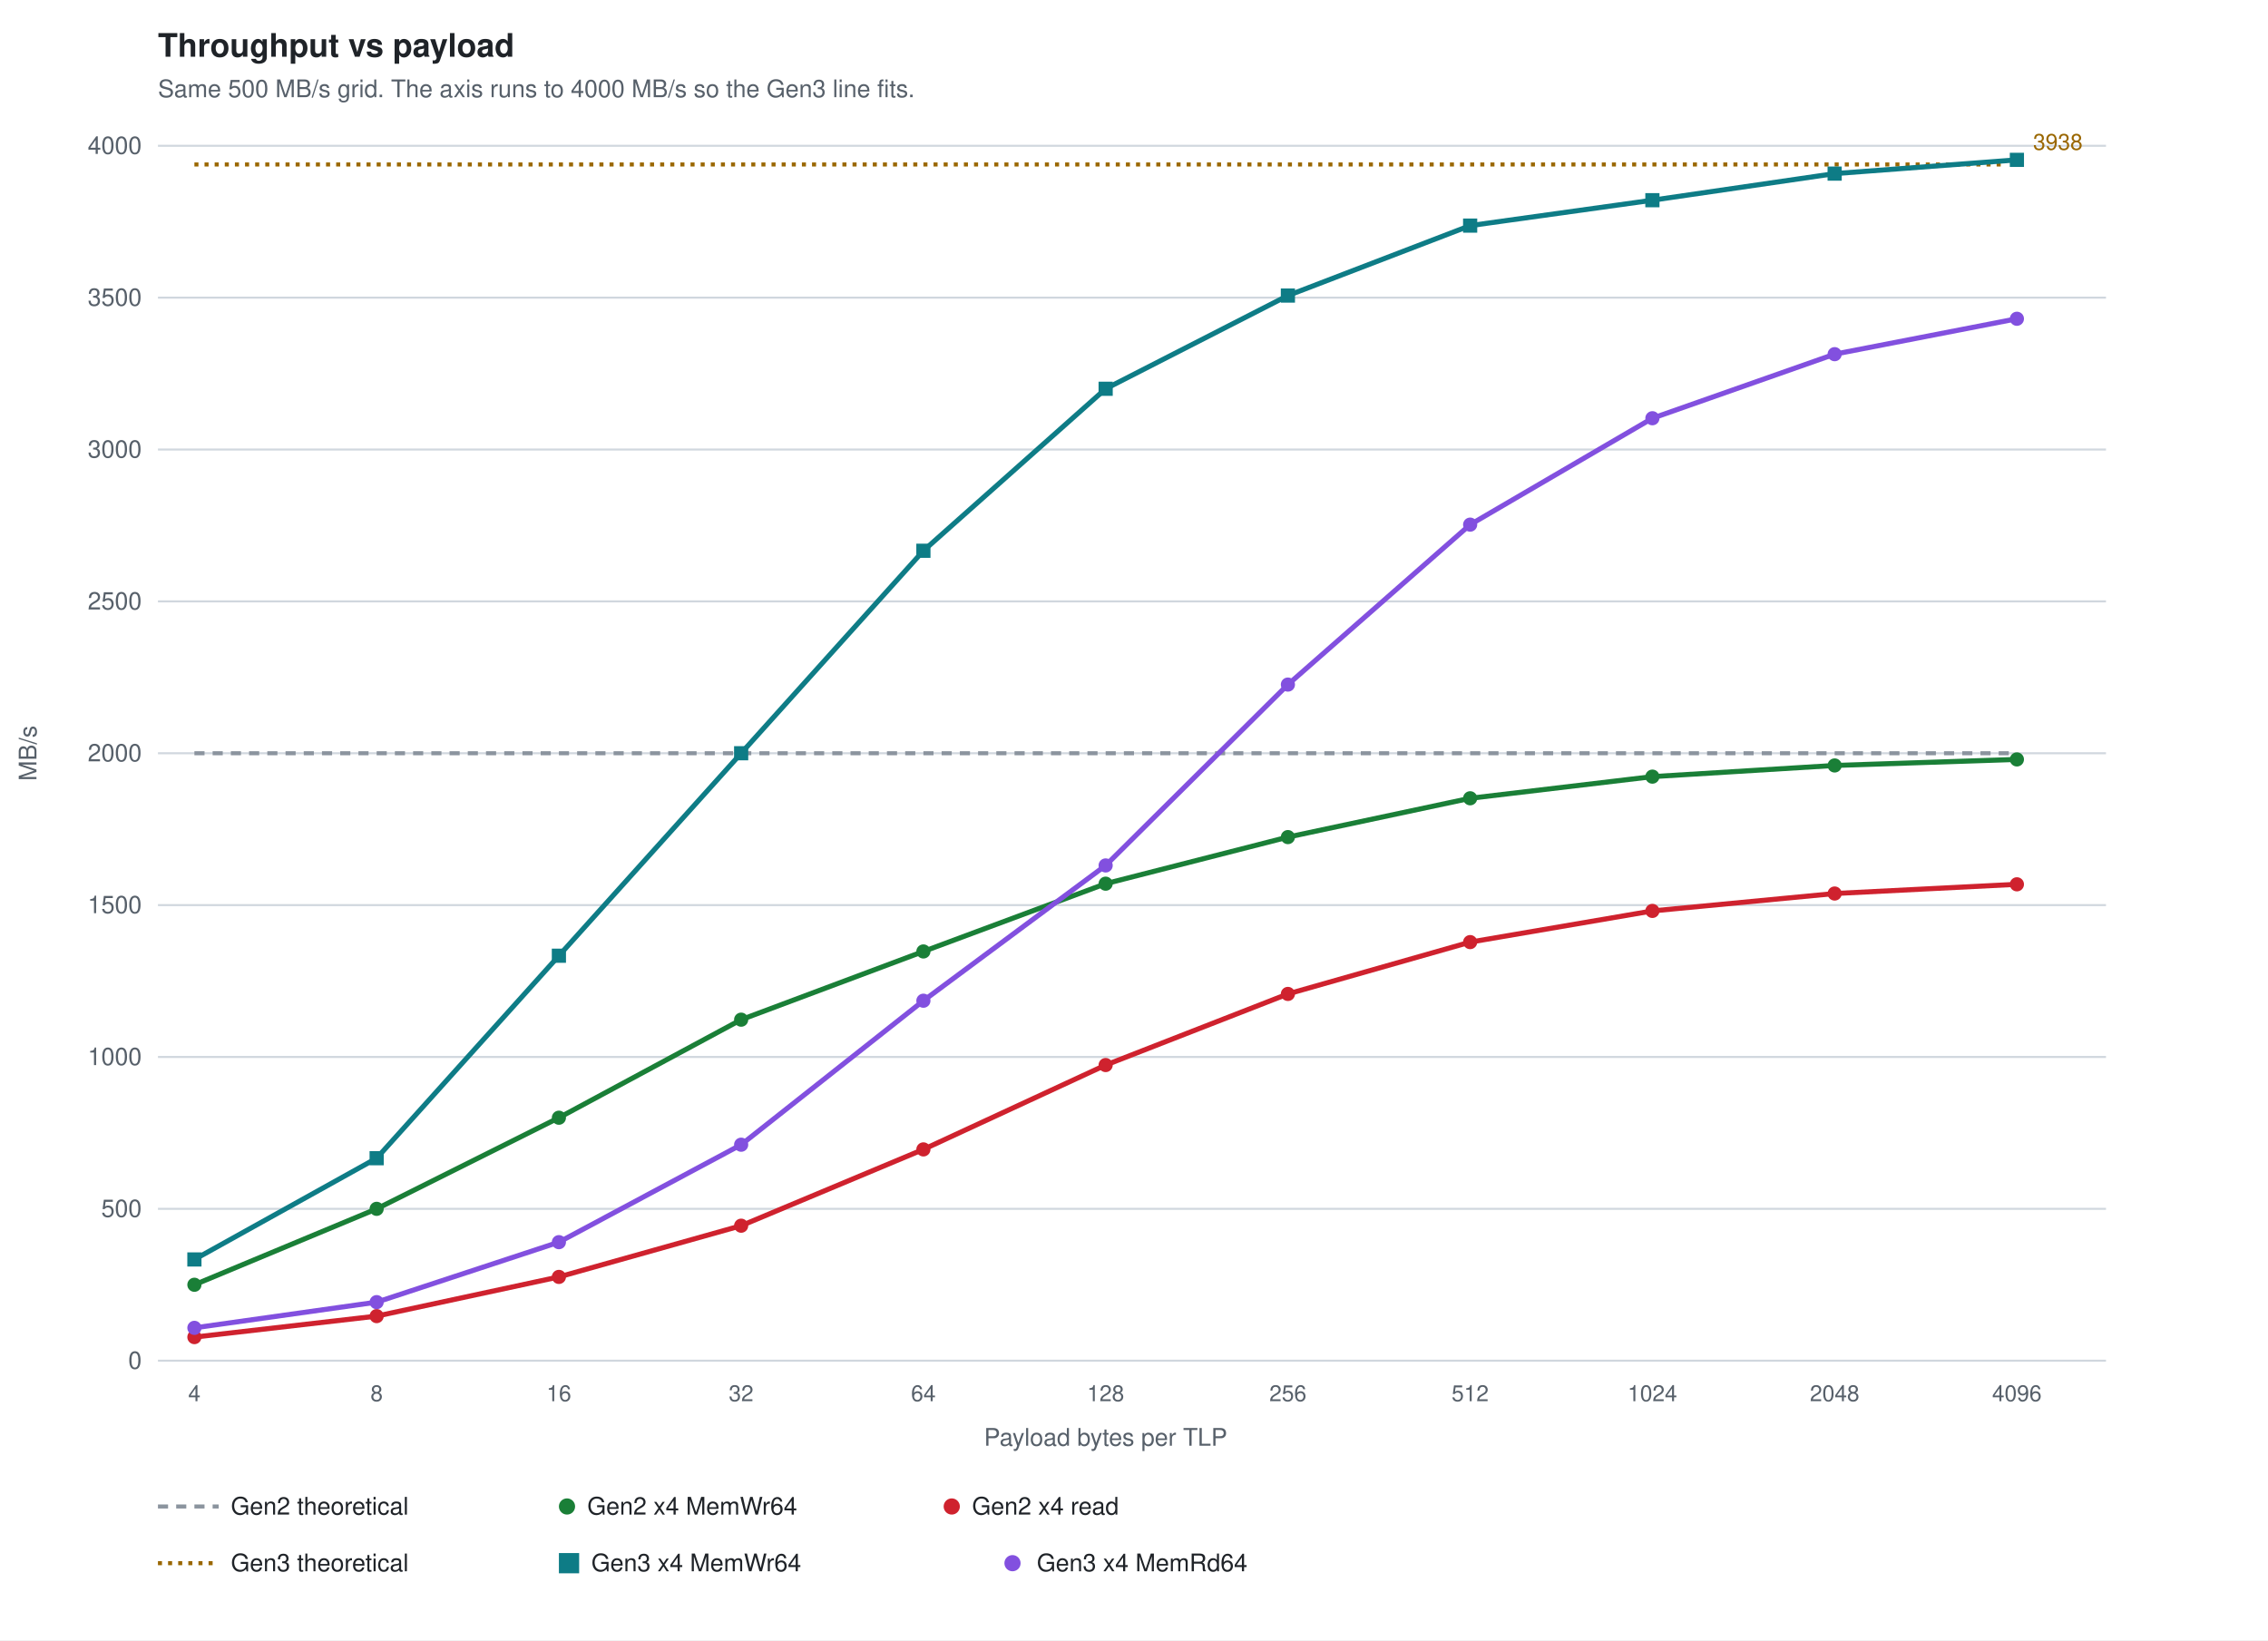
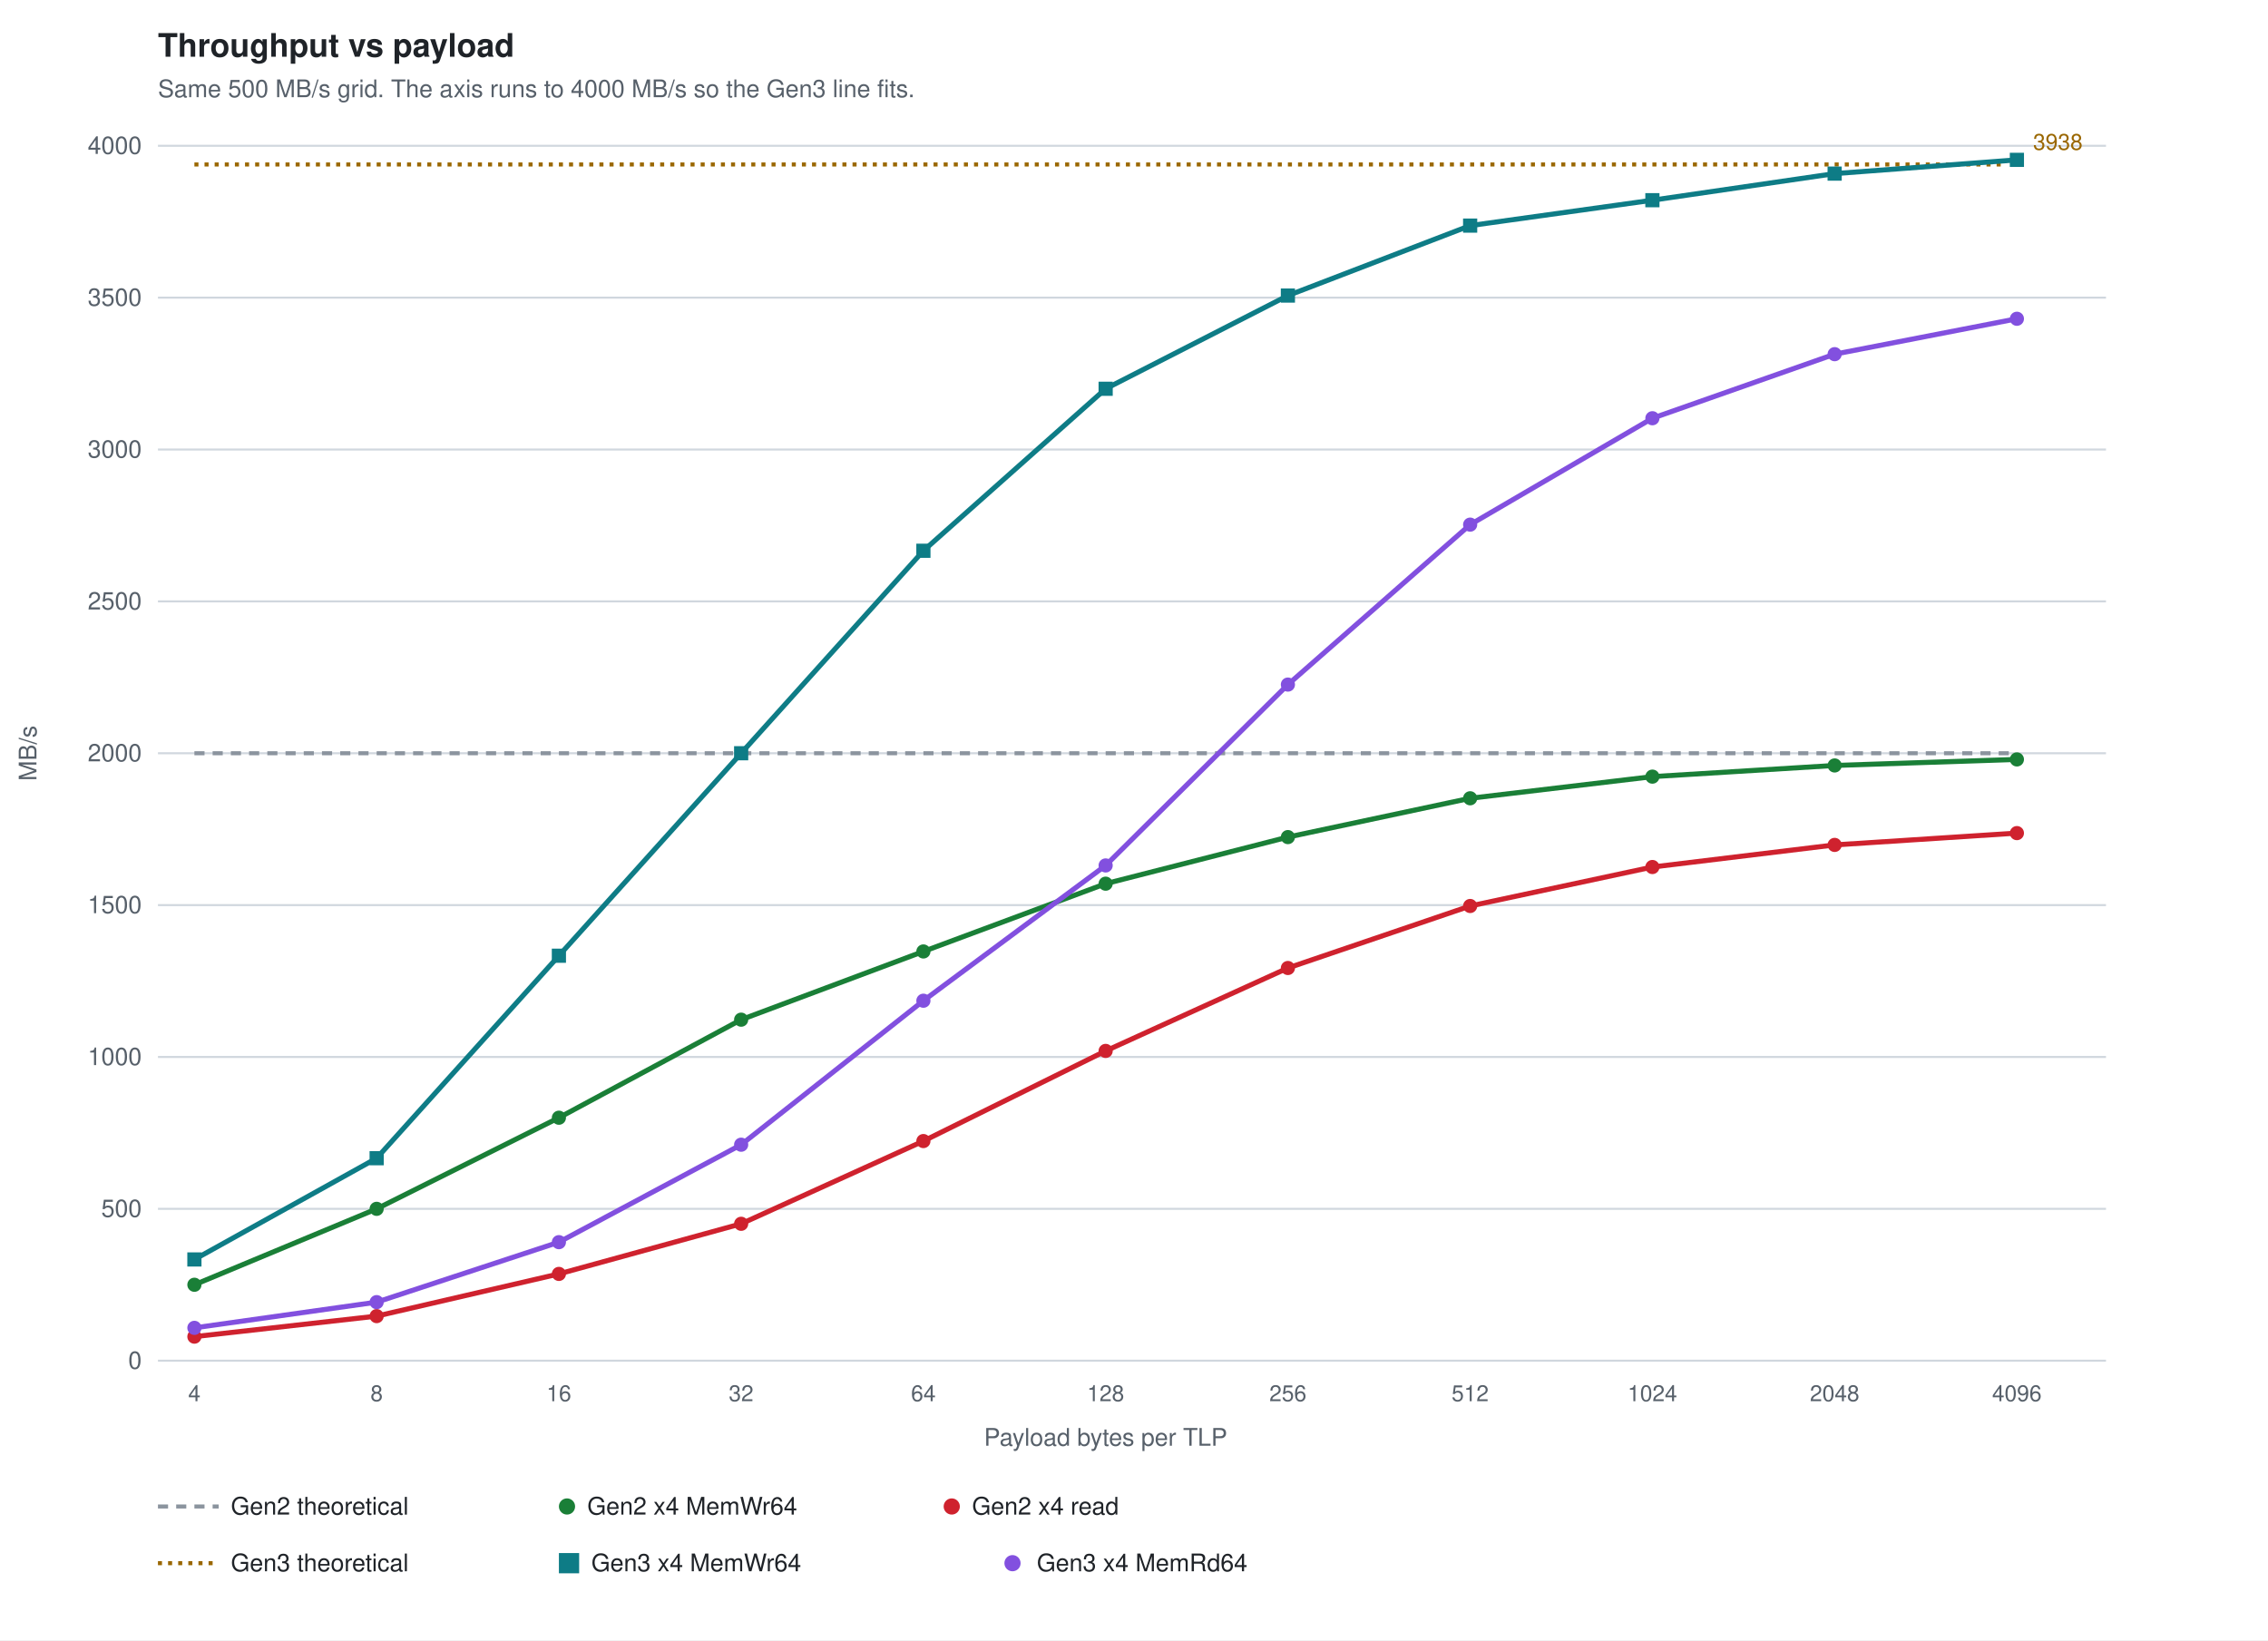
<svg xmlns="http://www.w3.org/2000/svg" viewBox="0 0 1120 810" role="img" aria-labelledby="title desc">
  <rect width="1120" height="810" fill="#ffffff" />
  <text x="78" y="28" fill="#1f2328" font-family="Segoe UI, Helvetica, Arial, sans-serif" font-size="16" font-weight="600">Throughput vs payload</text>
  <text x="78" y="48" fill="#57606a" font-family="Segoe UI, Helvetica, Arial, sans-serif" font-size="12">Same 500 MB/s grid. The axis runs to 4000 MB/s so the Gen3 line fits.</text>
  <g fill="none" stroke="#d0d7de" stroke-width="1">
    <line x1="78" y1="72" x2="1040" y2="72" />
    <line x1="78" y1="147" x2="1040" y2="147" />
    <line x1="78" y1="222" x2="1040" y2="222" />
    <line x1="78" y1="297" x2="1040" y2="297" />
    <line x1="78" y1="372" x2="1040" y2="372" />
    <line x1="78" y1="447" x2="1040" y2="447" />
    <line x1="78" y1="522" x2="1040" y2="522" />
    <line x1="78" y1="597" x2="1040" y2="597" />
    <line x1="78" y1="672" x2="1040" y2="672" />
  </g>
  <g fill="#57606a" font-family="Segoe UI, Helvetica, Arial, sans-serif" font-size="12" text-anchor="end">
    <text x="70" y="76">4000</text>
    <text x="70" y="151">3500</text>
    <text x="70" y="226">3000</text>
    <text x="70" y="301">2500</text>
    <text x="70" y="376">2000</text>
    <text x="70" y="451">1500</text>
    <text x="70" y="526">1000</text>
    <text x="70" y="601">500</text>
    <text x="70" y="676">0</text>
  </g>
  <text x="18" y="372" fill="#57606a" font-family="Segoe UI, Helvetica, Arial, sans-serif" font-size="12" text-anchor="middle" transform="rotate(-90 18 372)">MB/s</text>
  <line x1="96" y1="372" x2="996" y2="372" fill="none" stroke="#8b949e" stroke-width="2" stroke-dasharray="5 4" />
  <line x1="96" y1="81.23" x2="988" y2="81.23" fill="none" stroke="#9a6700" stroke-width="2" stroke-dasharray="2 3" />
  <text x="1004" y="74" fill="#9a6700" font-family="Segoe UI, Helvetica, Arial, sans-serif" font-size="11">3938</text>
  <polyline fill="none" stroke="#1a7f37" stroke-width="2.5" stroke-linejoin="round" stroke-linecap="round" points="96,634.50 186,597.00 276,552.00 366,503.58 456,469.89 546,436.42 636,413.41 726,394.24 816,383.55 906,378.03 996,375.05" />
  <g fill="#1a7f37">
    <circle cx="96" cy="634.50" r="3.5" />
    <circle cx="186" cy="597.00" r="3.5" />
    <circle cx="276" cy="552.00" r="3.5" />
    <circle cx="366" cy="503.58" r="3.5" />
    <circle cx="456" cy="469.89" r="3.5" />
    <circle cx="546" cy="436.42" r="3.5" />
    <circle cx="636" cy="413.41" r="3.5" />
    <circle cx="726" cy="394.24" r="3.5" />
    <circle cx="816" cy="383.55" r="3.5" />
    <circle cx="906" cy="378.03" r="3.5" />
    <circle cx="996" cy="375.05" r="3.5" />
  </g>
-   <polyline fill="none" stroke="#cf222e" stroke-width="2.5" stroke-linejoin="round" stroke-linecap="round" points="96,660.35 186,649.98 276,630.62 366,605.33 456,567.65 546,525.99 636,490.87 726,465.27 816,449.87 906,441.28 996,436.73" />
+   <polyline fill="none" stroke="#cf222e" stroke-width="2.5" stroke-linejoin="round" stroke-linecap="round" points="96,660.12 186,649.98 276,629.14 366,604.39 456,563.53 546,519.01 636,478.06 726,447.44 816,428.19 906,417.27 996,411.44" />
  <g fill="#cf222e">
-     <circle cx="96" cy="660.35" r="3.5" />
+     <circle cx="96" cy="660.12" r="3.5" />
    <circle cx="186" cy="649.98" r="3.5" />
-     <circle cx="276" cy="630.62" r="3.5" />
-     <circle cx="366" cy="605.33" r="3.5" />
-     <circle cx="456" cy="567.65" r="3.5" />
-     <circle cx="546" cy="525.99" r="3.5" />
-     <circle cx="636" cy="490.87" r="3.5" />
-     <circle cx="726" cy="465.27" r="3.5" />
-     <circle cx="816" cy="449.87" r="3.5" />
-     <circle cx="906" cy="441.28" r="3.5" />
-     <circle cx="996" cy="436.73" r="3.5" />
+     <circle cx="276" cy="629.14" r="3.5" />
+     <circle cx="366" cy="604.39" r="3.5" />
+     <circle cx="456" cy="563.53" r="3.5" />
+     <circle cx="546" cy="519.01" r="3.5" />
+     <circle cx="636" cy="478.06" r="3.5" />
+     <circle cx="726" cy="447.44" r="3.5" />
+     <circle cx="816" cy="428.19" r="3.5" />
+     <circle cx="906" cy="417.27" r="3.5" />
+     <circle cx="996" cy="411.44" r="3.5" />
  </g>
  <polyline fill="none" stroke="#0e7c86" stroke-width="2.5" stroke-linejoin="round" stroke-linecap="round" points="96,622.00 186,572.00 276,472.00 366,372.00 456,272.00 546,192.00 636,145.97 726,111.42 816,98.87 906,85.74 996,78.95" />
  <g fill="#0e7c86">
    <rect x="92.5" y="618.50" width="7" height="7" />
    <rect x="182.5" y="568.50" width="7" height="7" />
    <rect x="272.5" y="468.50" width="7" height="7" />
    <rect x="362.5" y="368.50" width="7" height="7" />
    <rect x="452.5" y="268.50" width="7" height="7" />
    <rect x="542.5" y="188.50" width="7" height="7" />
    <rect x="632.5" y="142.47" width="7" height="7" />
    <rect x="722.5" y="107.92" width="7" height="7" />
    <rect x="812.5" y="95.37" width="7" height="7" />
    <rect x="902.5" y="82.24" width="7" height="7" />
    <rect x="992.5" y="75.45" width="7" height="7" />
  </g>
  <polyline fill="none" stroke="#8250df" stroke-width="2.5" stroke-linejoin="round" stroke-linecap="round" points="96,655.78 186,643.08 276,613.46 366,565.33 456,494.22 546,427.41 636,338.09 726,259.10 816,206.55 906,174.91 996,157.43" />
  <g fill="#8250df">
    <circle cx="96" cy="655.78" r="3.5" />
    <circle cx="186" cy="643.08" r="3.5" />
    <circle cx="276" cy="613.46" r="3.5" />
    <circle cx="366" cy="565.33" r="3.5" />
    <circle cx="456" cy="494.22" r="3.5" />
    <circle cx="546" cy="427.41" r="3.5" />
    <circle cx="636" cy="338.09" r="3.5" />
    <circle cx="726" cy="259.10" r="3.5" />
    <circle cx="816" cy="206.55" r="3.5" />
    <circle cx="906" cy="174.91" r="3.5" />
    <circle cx="996" cy="157.43" r="3.5" />
  </g>
  <g fill="#57606a" font-family="Segoe UI, Helvetica, Arial, sans-serif" font-size="11" text-anchor="middle">
    <text x="96" y="692">4</text>
    <text x="186" y="692">8</text>
    <text x="276" y="692">16</text>
    <text x="366" y="692">32</text>
    <text x="456" y="692">64</text>
    <text x="546" y="692">128</text>
    <text x="636" y="692">256</text>
    <text x="726" y="692">512</text>
    <text x="816" y="692">1024</text>
    <text x="906" y="692">2048</text>
    <text x="996" y="692">4096</text>
  </g>
  <text x="546" y="714" fill="#57606a" font-family="Segoe UI, Helvetica, Arial, sans-serif" font-size="12" text-anchor="middle">Payload bytes per TLP</text>
  <g font-family="Segoe UI, Helvetica, Arial, sans-serif" font-size="12" fill="#1f2328">
    <line x1="78" y1="744" x2="108" y2="744" stroke="#8b949e" stroke-width="2" stroke-dasharray="5 4" />
    <text x="114" y="748">Gen2 theoretical</text>
    <circle cx="280" cy="744" r="4" fill="#1a7f37" />
    <text x="290" y="748">Gen2 x4 MemWr64</text>
    <circle cx="470" cy="744" r="4" fill="#cf222e" />
    <text x="480" y="748">Gen2 x4 read</text>
    <line x1="78" y1="772" x2="108" y2="772" stroke="#9a6700" stroke-width="2" stroke-dasharray="2 3" />
    <text x="114" y="776">Gen3 theoretical</text>
    <rect x="276" y="767" width="10" height="10" fill="#0e7c86" />
    <text x="292" y="776">Gen3 x4 MemWr64</text>
    <circle cx="500" cy="772" r="4" fill="#8250df" />
    <text x="512" y="776">Gen3 x4 MemRd64</text>
  </g>
</svg>
